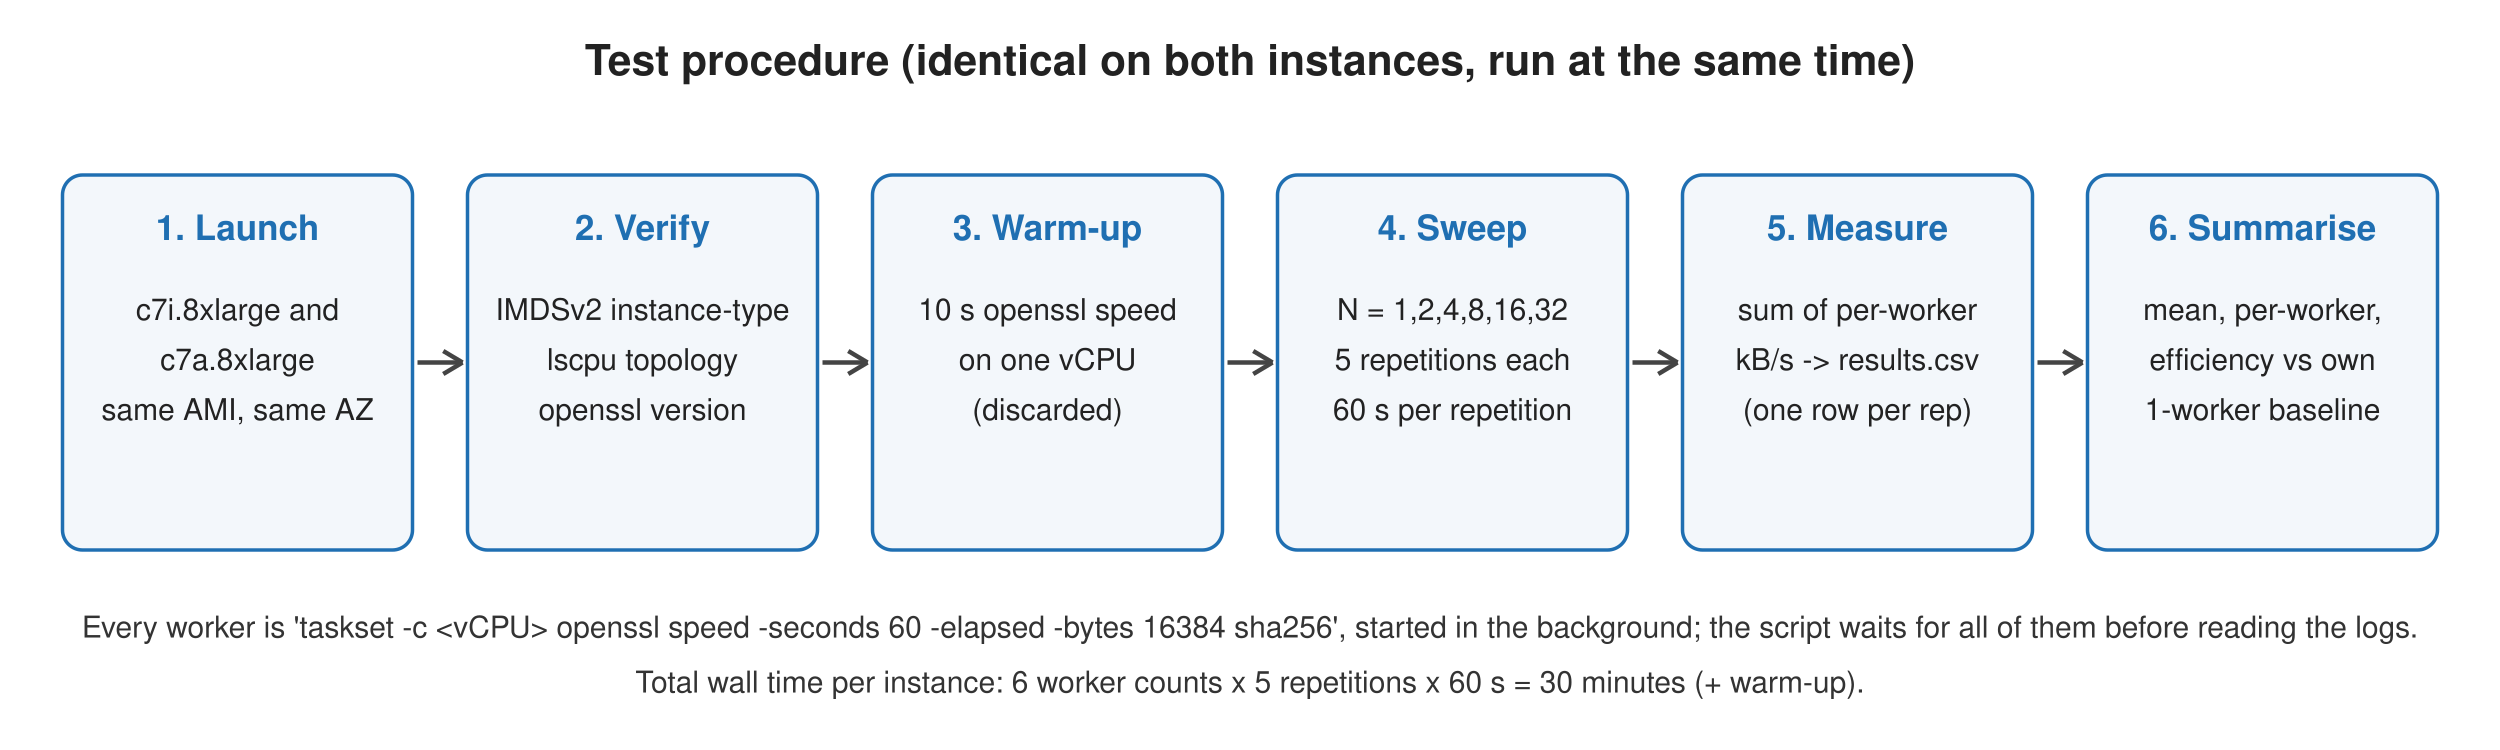
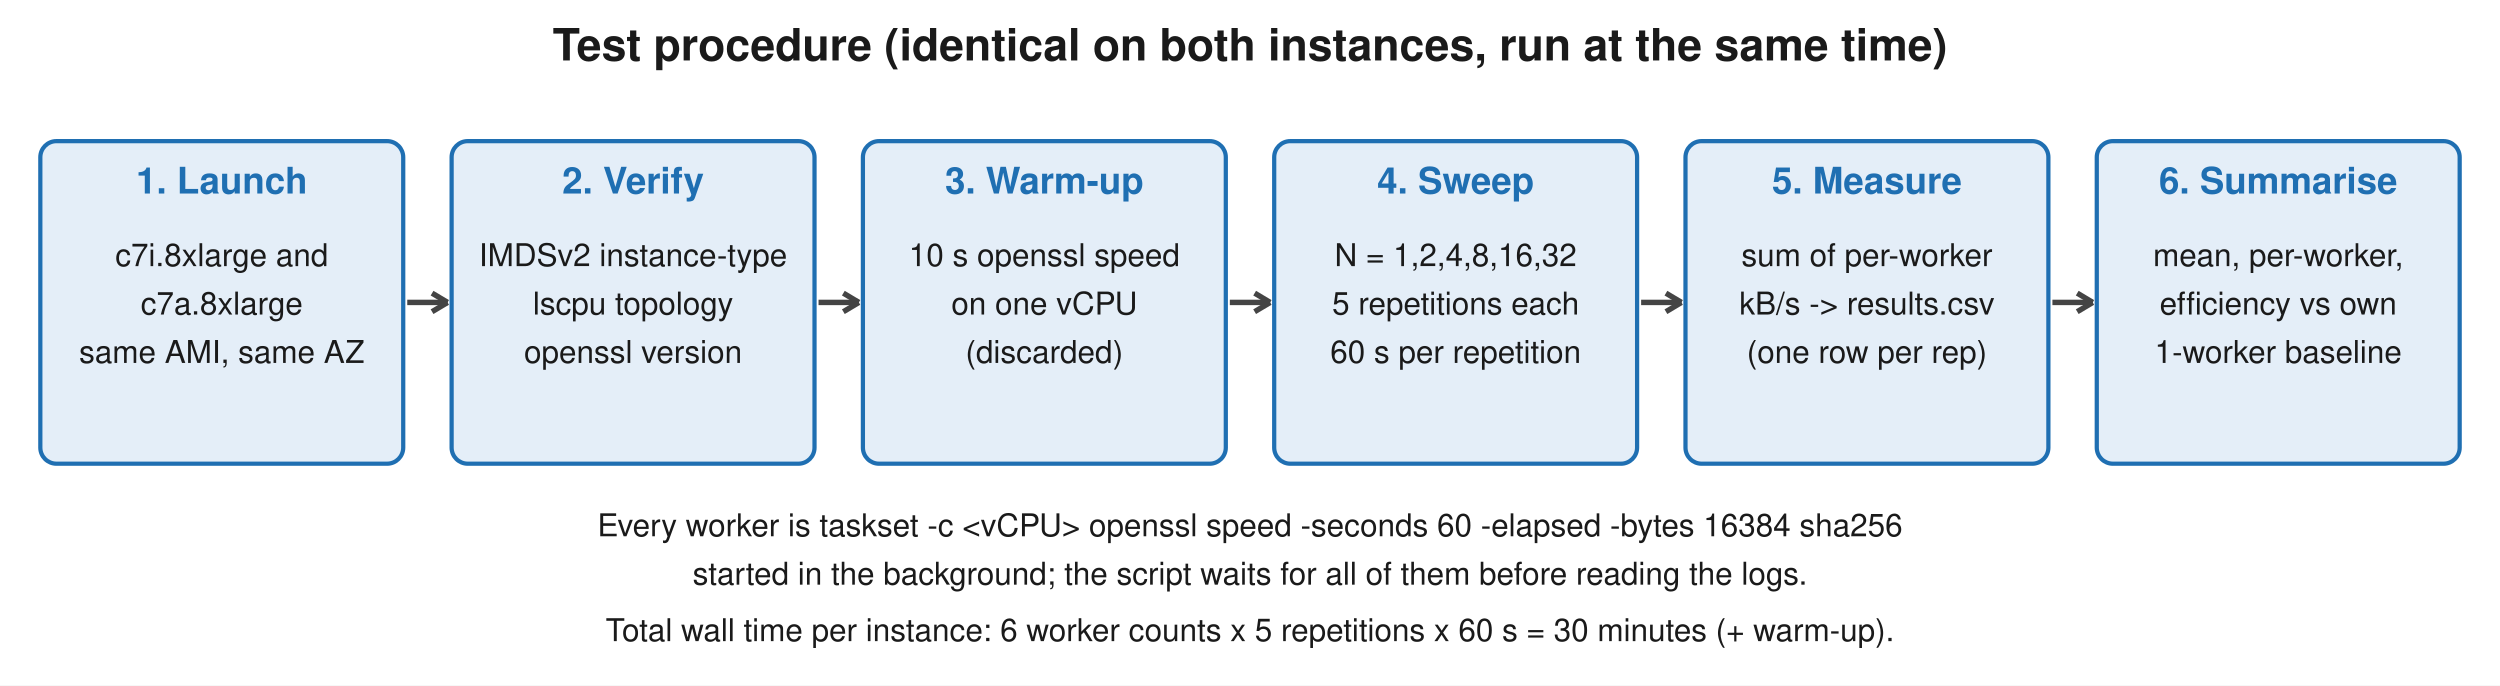
- <svg xmlns="http://www.w3.org/2000/svg" width="1000" height="300" viewBox="0 0 1000 300" font-family="Segoe UI, Helvetica, Arial, sans-serif">
-   <rect width="1000" height="300" fill="#ffffff" />
-   <text x="500.0" y="30.0" font-size="17" text-anchor="middle" font-weight="bold" fill="#222">Test procedure (identical on both instances, run at the same time)</text>
-   <rect x="25.0" y="70.0" width="140.0" height="150.0" fill="#f3f7fb" stroke="#1F6FB2" stroke-width="1.4" rx="8" fill-opacity="1.0" />
-   <text x="95.0" y="96.0" font-size="14" text-anchor="middle" font-weight="bold" fill="#1F6FB2">1. Launch</text>
-   <text x="95.0" y="128.0" font-size="12" text-anchor="middle" font-weight="normal" fill="#222">c7i.8xlarge and</text>
-   <text x="95.0" y="148.0" font-size="12" text-anchor="middle" font-weight="normal" fill="#222">c7a.8xlarge</text>
-   <text x="95.0" y="168.0" font-size="12" text-anchor="middle" font-weight="normal" fill="#222">same AMI, same AZ</text>
-   <line x1="167.0" y1="145.0" x2="185.0" y2="145.0" stroke="#444" stroke-width="1.8" />
-   <line x1="185.0" y1="145.0" x2="177.3" y2="149.6" stroke="#444" stroke-width="1.8" />
-   <line x1="185.0" y1="145.0" x2="177.3" y2="140.4" stroke="#444" stroke-width="1.8" />
-   <rect x="187.0" y="70.0" width="140.0" height="150.0" fill="#f3f7fb" stroke="#1F6FB2" stroke-width="1.4" rx="8" fill-opacity="1.0" />
-   <text x="257.0" y="96.0" font-size="14" text-anchor="middle" font-weight="bold" fill="#1F6FB2">2. Verify</text>
-   <text x="257.0" y="128.0" font-size="12" text-anchor="middle" font-weight="normal" fill="#222">IMDSv2 instance-type</text>
-   <text x="257.0" y="148.0" font-size="12" text-anchor="middle" font-weight="normal" fill="#222">lscpu topology</text>
-   <text x="257.0" y="168.0" font-size="12" text-anchor="middle" font-weight="normal" fill="#222">openssl version</text>
-   <line x1="329.0" y1="145.0" x2="347.0" y2="145.0" stroke="#444" stroke-width="1.8" />
-   <line x1="347.0" y1="145.0" x2="339.3" y2="149.6" stroke="#444" stroke-width="1.8" />
-   <line x1="347.0" y1="145.0" x2="339.3" y2="140.4" stroke="#444" stroke-width="1.8" />
-   <rect x="349.0" y="70.0" width="140.0" height="150.0" fill="#f3f7fb" stroke="#1F6FB2" stroke-width="1.4" rx="8" fill-opacity="1.0" />
-   <text x="419.0" y="96.0" font-size="14" text-anchor="middle" font-weight="bold" fill="#1F6FB2">3. Warm-up</text>
-   <text x="419.0" y="128.0" font-size="12" text-anchor="middle" font-weight="normal" fill="#222">10 s openssl speed</text>
-   <text x="419.0" y="148.0" font-size="12" text-anchor="middle" font-weight="normal" fill="#222">on one vCPU</text>
-   <text x="419.0" y="168.0" font-size="12" text-anchor="middle" font-weight="normal" fill="#222">(discarded)</text>
-   <line x1="491.0" y1="145.0" x2="509.0" y2="145.0" stroke="#444" stroke-width="1.8" />
-   <line x1="509.0" y1="145.0" x2="501.3" y2="149.6" stroke="#444" stroke-width="1.8" />
-   <line x1="509.0" y1="145.0" x2="501.3" y2="140.4" stroke="#444" stroke-width="1.8" />
-   <rect x="511.0" y="70.0" width="140.0" height="150.0" fill="#f3f7fb" stroke="#1F6FB2" stroke-width="1.4" rx="8" fill-opacity="1.0" />
-   <text x="581.0" y="96.0" font-size="14" text-anchor="middle" font-weight="bold" fill="#1F6FB2">4. Sweep</text>
-   <text x="581.0" y="128.0" font-size="12" text-anchor="middle" font-weight="normal" fill="#222">N = 1,2,4,8,16,32</text>
-   <text x="581.0" y="148.0" font-size="12" text-anchor="middle" font-weight="normal" fill="#222">5 repetitions each</text>
-   <text x="581.0" y="168.0" font-size="12" text-anchor="middle" font-weight="normal" fill="#222">60 s per repetition</text>
-   <line x1="653.0" y1="145.0" x2="671.0" y2="145.0" stroke="#444" stroke-width="1.8" />
-   <line x1="671.0" y1="145.0" x2="663.3" y2="149.6" stroke="#444" stroke-width="1.8" />
-   <line x1="671.0" y1="145.0" x2="663.3" y2="140.4" stroke="#444" stroke-width="1.8" />
-   <rect x="673.0" y="70.0" width="140.0" height="150.0" fill="#f3f7fb" stroke="#1F6FB2" stroke-width="1.4" rx="8" fill-opacity="1.0" />
-   <text x="743.0" y="96.0" font-size="14" text-anchor="middle" font-weight="bold" fill="#1F6FB2">5. Measure</text>
-   <text x="743.0" y="128.0" font-size="12" text-anchor="middle" font-weight="normal" fill="#222">sum of per-worker</text>
-   <text x="743.0" y="148.0" font-size="12" text-anchor="middle" font-weight="normal" fill="#222">kB/s -&gt; results.csv</text>
-   <text x="743.0" y="168.0" font-size="12" text-anchor="middle" font-weight="normal" fill="#222">(one row per rep)</text>
-   <line x1="815.0" y1="145.0" x2="833.0" y2="145.0" stroke="#444" stroke-width="1.8" />
-   <line x1="833.0" y1="145.0" x2="825.3" y2="149.6" stroke="#444" stroke-width="1.8" />
-   <line x1="833.0" y1="145.0" x2="825.3" y2="140.4" stroke="#444" stroke-width="1.8" />
-   <rect x="835.0" y="70.0" width="140.0" height="150.0" fill="#f3f7fb" stroke="#1F6FB2" stroke-width="1.4" rx="8" fill-opacity="1.0" />
-   <text x="905.0" y="96.0" font-size="14" text-anchor="middle" font-weight="bold" fill="#1F6FB2">6. Summarise</text>
-   <text x="905.0" y="128.0" font-size="12" text-anchor="middle" font-weight="normal" fill="#222">mean, per-worker,</text>
-   <text x="905.0" y="148.0" font-size="12" text-anchor="middle" font-weight="normal" fill="#222">efficiency vs own</text>
-   <text x="905.0" y="168.0" font-size="12" text-anchor="middle" font-weight="normal" fill="#222">1-worker baseline</text>
-   <text x="500.0" y="255.0" font-size="12" text-anchor="middle" font-weight="normal" fill="#333">Every worker is 'taskset -c &lt;vCPU&gt; openssl speed -seconds 60 -elapsed -bytes 16384 sha256', started in the background; the script waits for all of them before reading the logs.</text>
-   <text x="500.0" y="277.0" font-size="12" text-anchor="middle" font-weight="normal" fill="#333">Total wall time per instance: 6 worker counts x 5 repetitions x 60 s = 30 minutes (+ warm-up).</text>
+ <svg xmlns="http://www.w3.org/2000/svg" width="1240" height="340" viewBox="0 0 1240 340" font-family="Segoe UI, Helvetica, Arial, sans-serif">
+   <rect width="1240" height="340" fill="#ffffff" />
+   <text x="620.0" y="30.0" font-size="22.1" text-anchor="middle" font-weight="bold" fill="#1a1a1a">Test procedure (identical on both instances, run at the same time)</text>
+   <rect x="20.0" y="70.0" width="180.0" height="160.0" fill="#e4eef8" stroke="#1F6FB2" stroke-width="2.10" rx="8" fill-opacity="1.0" />
+   <text x="110.0" y="96.0" font-size="18.2" text-anchor="middle" font-weight="bold" fill="#1F6FB2">1. Launch</text>
+   <text x="110.0" y="132.0" font-size="15.6" text-anchor="middle" font-weight="normal" fill="#1a1a1a">c7i.8xlarge and</text>
+   <text x="110.0" y="156.0" font-size="15.6" text-anchor="middle" font-weight="normal" fill="#1a1a1a">c7a.8xlarge</text>
+   <text x="110.0" y="180.0" font-size="15.6" text-anchor="middle" font-weight="normal" fill="#1a1a1a">same AMI, same AZ</text>
+   <line x1="202.0" y1="150.0" x2="222.0" y2="150.0" stroke="#444" stroke-width="2.70" />
+   <line x1="222.0" y1="150.0" x2="214.3" y2="154.6" stroke="#444" stroke-width="2.70" />
+   <line x1="222.0" y1="150.0" x2="214.3" y2="145.4" stroke="#444" stroke-width="2.70" />
+   <rect x="224.0" y="70.0" width="180.0" height="160.0" fill="#e4eef8" stroke="#1F6FB2" stroke-width="2.10" rx="8" fill-opacity="1.0" />
+   <text x="314.0" y="96.0" font-size="18.2" text-anchor="middle" font-weight="bold" fill="#1F6FB2">2. Verify</text>
+   <text x="314.0" y="132.0" font-size="15.6" text-anchor="middle" font-weight="normal" fill="#1a1a1a">IMDSv2 instance-type</text>
+   <text x="314.0" y="156.0" font-size="15.6" text-anchor="middle" font-weight="normal" fill="#1a1a1a">lscpu topology</text>
+   <text x="314.0" y="180.0" font-size="15.6" text-anchor="middle" font-weight="normal" fill="#1a1a1a">openssl version</text>
+   <line x1="406.0" y1="150.0" x2="426.0" y2="150.0" stroke="#444" stroke-width="2.70" />
+   <line x1="426.0" y1="150.0" x2="418.3" y2="154.6" stroke="#444" stroke-width="2.70" />
+   <line x1="426.0" y1="150.0" x2="418.3" y2="145.4" stroke="#444" stroke-width="2.70" />
+   <rect x="428.0" y="70.0" width="180.0" height="160.0" fill="#e4eef8" stroke="#1F6FB2" stroke-width="2.10" rx="8" fill-opacity="1.0" />
+   <text x="518.0" y="96.0" font-size="18.2" text-anchor="middle" font-weight="bold" fill="#1F6FB2">3. Warm-up</text>
+   <text x="518.0" y="132.0" font-size="15.6" text-anchor="middle" font-weight="normal" fill="#1a1a1a">10 s openssl speed</text>
+   <text x="518.0" y="156.0" font-size="15.6" text-anchor="middle" font-weight="normal" fill="#1a1a1a">on one vCPU</text>
+   <text x="518.0" y="180.0" font-size="15.6" text-anchor="middle" font-weight="normal" fill="#1a1a1a">(discarded)</text>
+   <line x1="610.0" y1="150.0" x2="630.0" y2="150.0" stroke="#444" stroke-width="2.70" />
+   <line x1="630.0" y1="150.0" x2="622.3" y2="154.6" stroke="#444" stroke-width="2.70" />
+   <line x1="630.0" y1="150.0" x2="622.3" y2="145.4" stroke="#444" stroke-width="2.70" />
+   <rect x="632.0" y="70.0" width="180.0" height="160.0" fill="#e4eef8" stroke="#1F6FB2" stroke-width="2.10" rx="8" fill-opacity="1.0" />
+   <text x="722.0" y="96.0" font-size="18.2" text-anchor="middle" font-weight="bold" fill="#1F6FB2">4. Sweep</text>
+   <text x="722.0" y="132.0" font-size="15.6" text-anchor="middle" font-weight="normal" fill="#1a1a1a">N = 1,2,4,8,16,32</text>
+   <text x="722.0" y="156.0" font-size="15.6" text-anchor="middle" font-weight="normal" fill="#1a1a1a">5 repetitions each</text>
+   <text x="722.0" y="180.0" font-size="15.6" text-anchor="middle" font-weight="normal" fill="#1a1a1a">60 s per repetition</text>
+   <line x1="814.0" y1="150.0" x2="834.0" y2="150.0" stroke="#444" stroke-width="2.70" />
+   <line x1="834.0" y1="150.0" x2="826.3" y2="154.6" stroke="#444" stroke-width="2.70" />
+   <line x1="834.0" y1="150.0" x2="826.3" y2="145.4" stroke="#444" stroke-width="2.70" />
+   <rect x="836.0" y="70.0" width="180.0" height="160.0" fill="#e4eef8" stroke="#1F6FB2" stroke-width="2.10" rx="8" fill-opacity="1.0" />
+   <text x="926.0" y="96.0" font-size="18.2" text-anchor="middle" font-weight="bold" fill="#1F6FB2">5. Measure</text>
+   <text x="926.0" y="132.0" font-size="15.6" text-anchor="middle" font-weight="normal" fill="#1a1a1a">sum of per-worker</text>
+   <text x="926.0" y="156.0" font-size="15.6" text-anchor="middle" font-weight="normal" fill="#1a1a1a">kB/s -&gt; results.csv</text>
+   <text x="926.0" y="180.0" font-size="15.6" text-anchor="middle" font-weight="normal" fill="#1a1a1a">(one row per rep)</text>
+   <line x1="1018.0" y1="150.0" x2="1038.0" y2="150.0" stroke="#444" stroke-width="2.70" />
+   <line x1="1038.0" y1="150.0" x2="1030.3" y2="154.6" stroke="#444" stroke-width="2.70" />
+   <line x1="1038.0" y1="150.0" x2="1030.3" y2="145.4" stroke="#444" stroke-width="2.70" />
+   <rect x="1040.0" y="70.0" width="180.0" height="160.0" fill="#e4eef8" stroke="#1F6FB2" stroke-width="2.10" rx="8" fill-opacity="1.0" />
+   <text x="1130.0" y="96.0" font-size="18.2" text-anchor="middle" font-weight="bold" fill="#1F6FB2">6. Summarise</text>
+   <text x="1130.0" y="132.0" font-size="15.6" text-anchor="middle" font-weight="normal" fill="#1a1a1a">mean, per-worker,</text>
+   <text x="1130.0" y="156.0" font-size="15.6" text-anchor="middle" font-weight="normal" fill="#1a1a1a">efficiency vs own</text>
+   <text x="1130.0" y="180.0" font-size="15.6" text-anchor="middle" font-weight="normal" fill="#1a1a1a">1-worker baseline</text>
+   <text x="620.0" y="266.0" font-size="15.6" text-anchor="middle" font-weight="normal" fill="#1a1a1a">Every worker is  taskset -c &lt;vCPU&gt; openssl speed -seconds 60 -elapsed -bytes 16384 sha256</text>
+   <text x="620.0" y="290.0" font-size="15.6" text-anchor="middle" font-weight="normal" fill="#1a1a1a">started in the background; the script waits for all of them before reading the logs.</text>
+   <text x="620.0" y="318.0" font-size="15.6" text-anchor="middle" font-weight="normal" fill="#1a1a1a">Total wall time per instance: 6 worker counts x 5 repetitions x 60 s = 30 minutes (+ warm-up).</text>
</svg>
